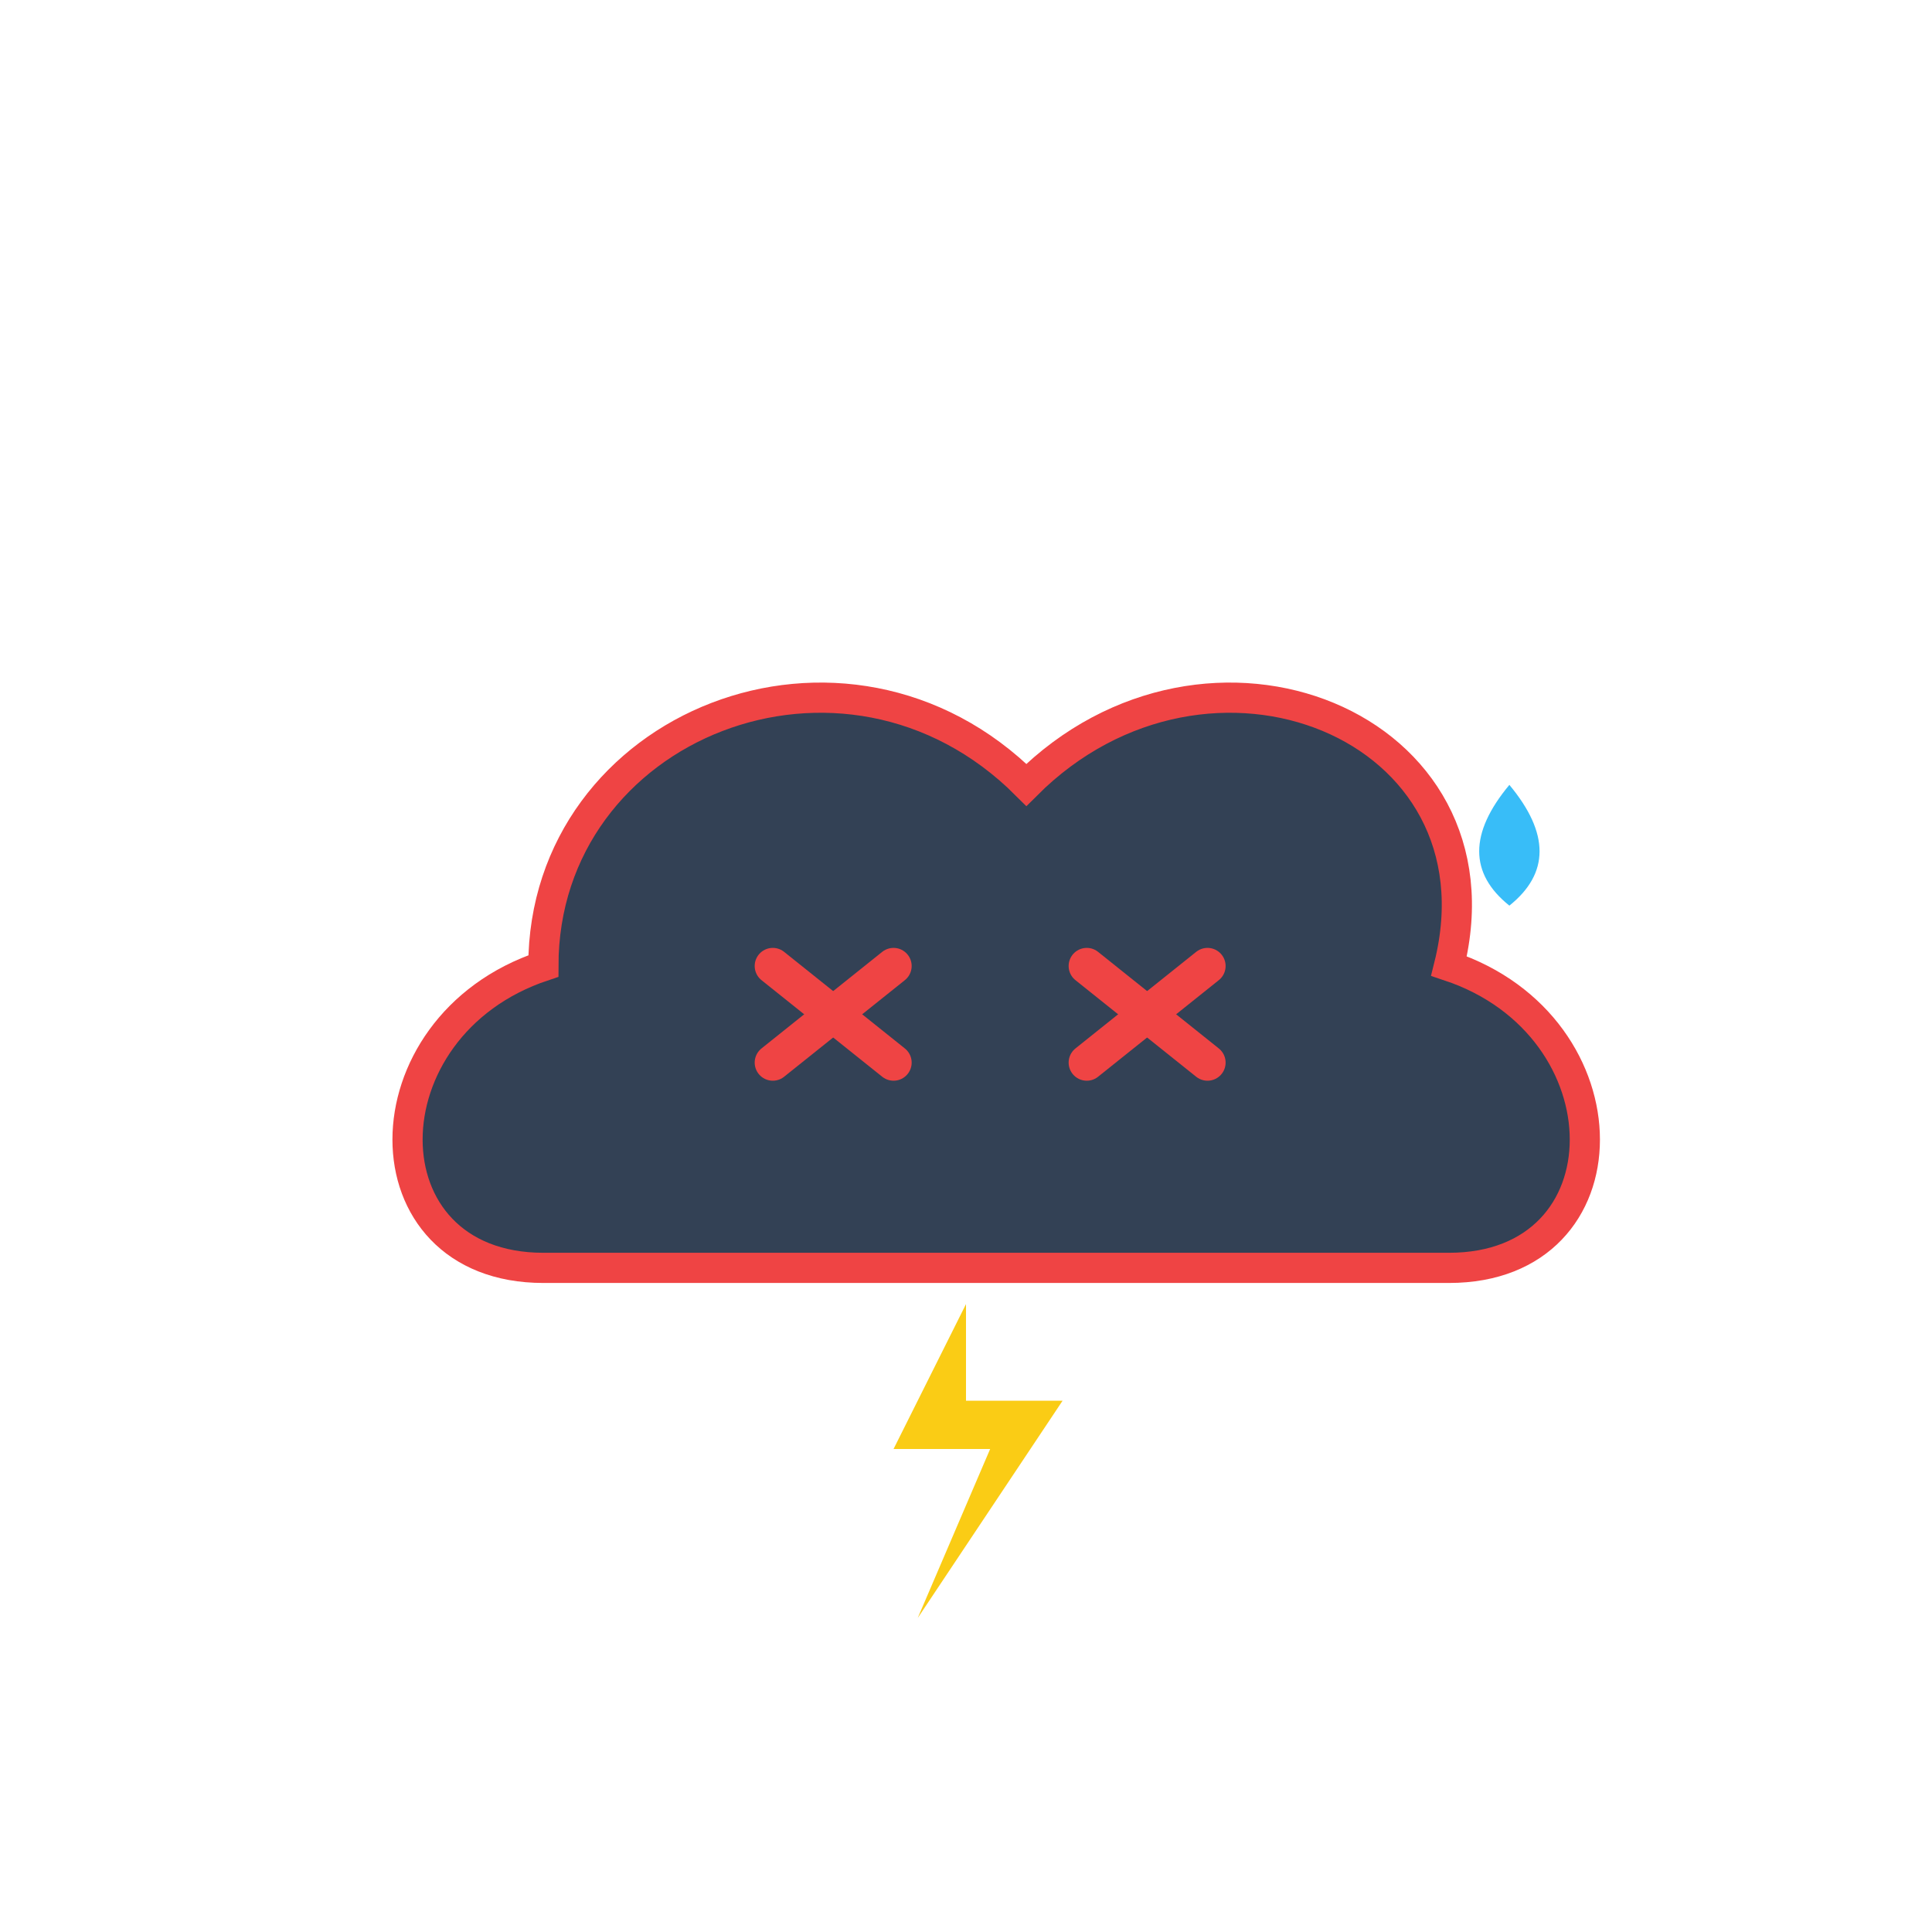
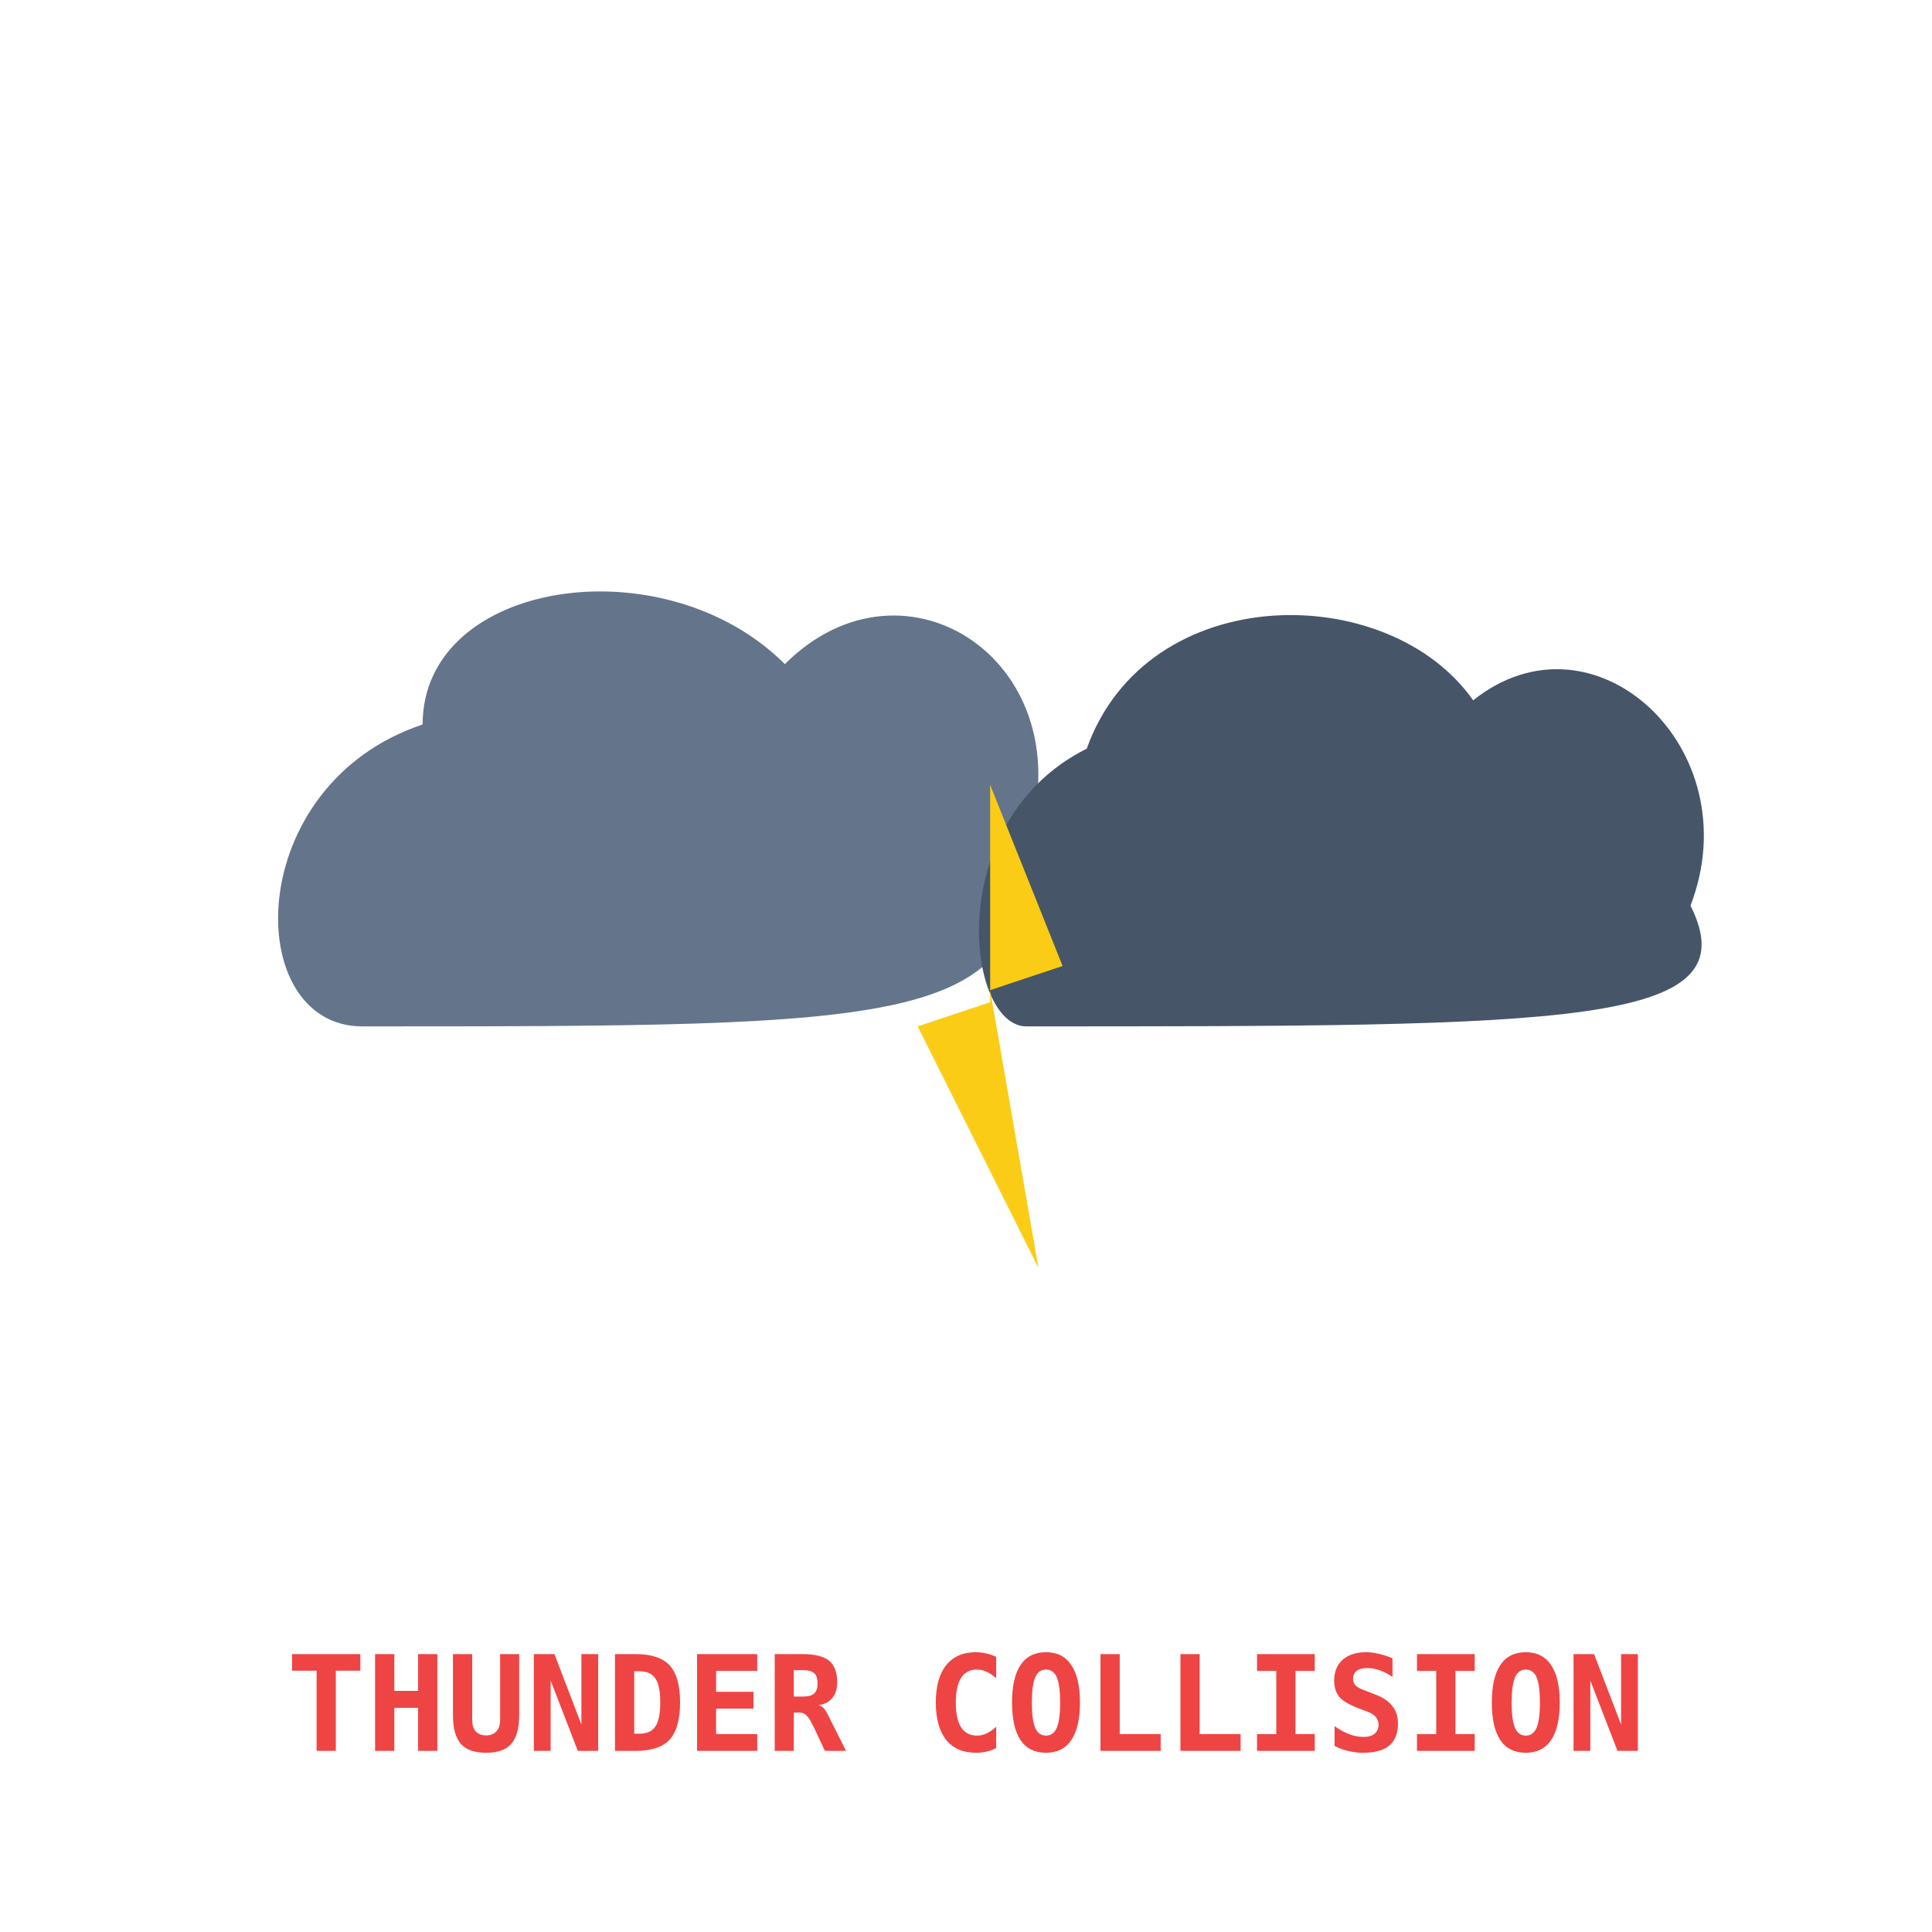
<svg xmlns="http://www.w3.org/2000/svg" viewBox="0 0 160 160" width="100%" height="100%">
-   <style>
-     @keyframes thunderShake {
-       0% { transform: rotate(0deg); }
-       20% { transform: rotate(-10deg); }
-       40% { transform: rotate(8deg); }
-       60% { transform: rotate(-6deg); }
-       100% { transform: rotate(0deg); }
-     }
-     .thunder { animation: thunderShake 0.75s ease-in-out infinite; transform-origin: 80px 85px; }
-   </style>
-   <g class="thunder">
-     <path d="M 45 105 C 30 105 30 85 45 80 C 45 60 70 50 85 65 C 100 50 125 60 120 80 C 135 85 135 105 120 105 Z" fill="#334155" stroke="#ef4444" stroke-width="2.5" />
-     <line x1="64" y1="80" x2="74" y2="88" stroke="#ef4444" stroke-width="3" stroke-linecap="round" />
-     <line x1="74" y1="80" x2="64" y2="88" stroke="#ef4444" stroke-width="3" stroke-linecap="round" />
-     <line x1="90" y1="80" x2="100" y2="88" stroke="#ef4444" stroke-width="3" stroke-linecap="round" />
-     <line x1="100" y1="80" x2="90" y2="88" stroke="#ef4444" stroke-width="3" stroke-linecap="round" />
-     <polygon points="80,108 74,120 82,120 76,134 88,116 80,116" fill="#facc15" />
-     <path d="M 125 65 Q 130 71 125 75 Q 120 71 125 65 Z" fill="#38bdf8" />
-   </g>
+   <path d="M 30 85 C 20 85 20 65 35 60 C 35 48 55 45 65 55 C 75 45 90 55 85 70 C 85 85 75 85 30 85 Z" fill="#64748b" />
+   <path d="M 85 85 C 80 85 78 68 90 62 C 95 48 115 48 122 58 C 132 50 145 62 140 75 C 145 85 130 85 85 85 Z" fill="#475569" />
+   <polygon points="82,65 88,80 82,82 86,105 76,85 82,83" fill="#facc15" />
+   <text x="80" y="145" font-family="monospace" font-size="11" font-weight="bold" fill="#ef4444" text-anchor="middle">THUNDER COLLISION</text>
</svg>
